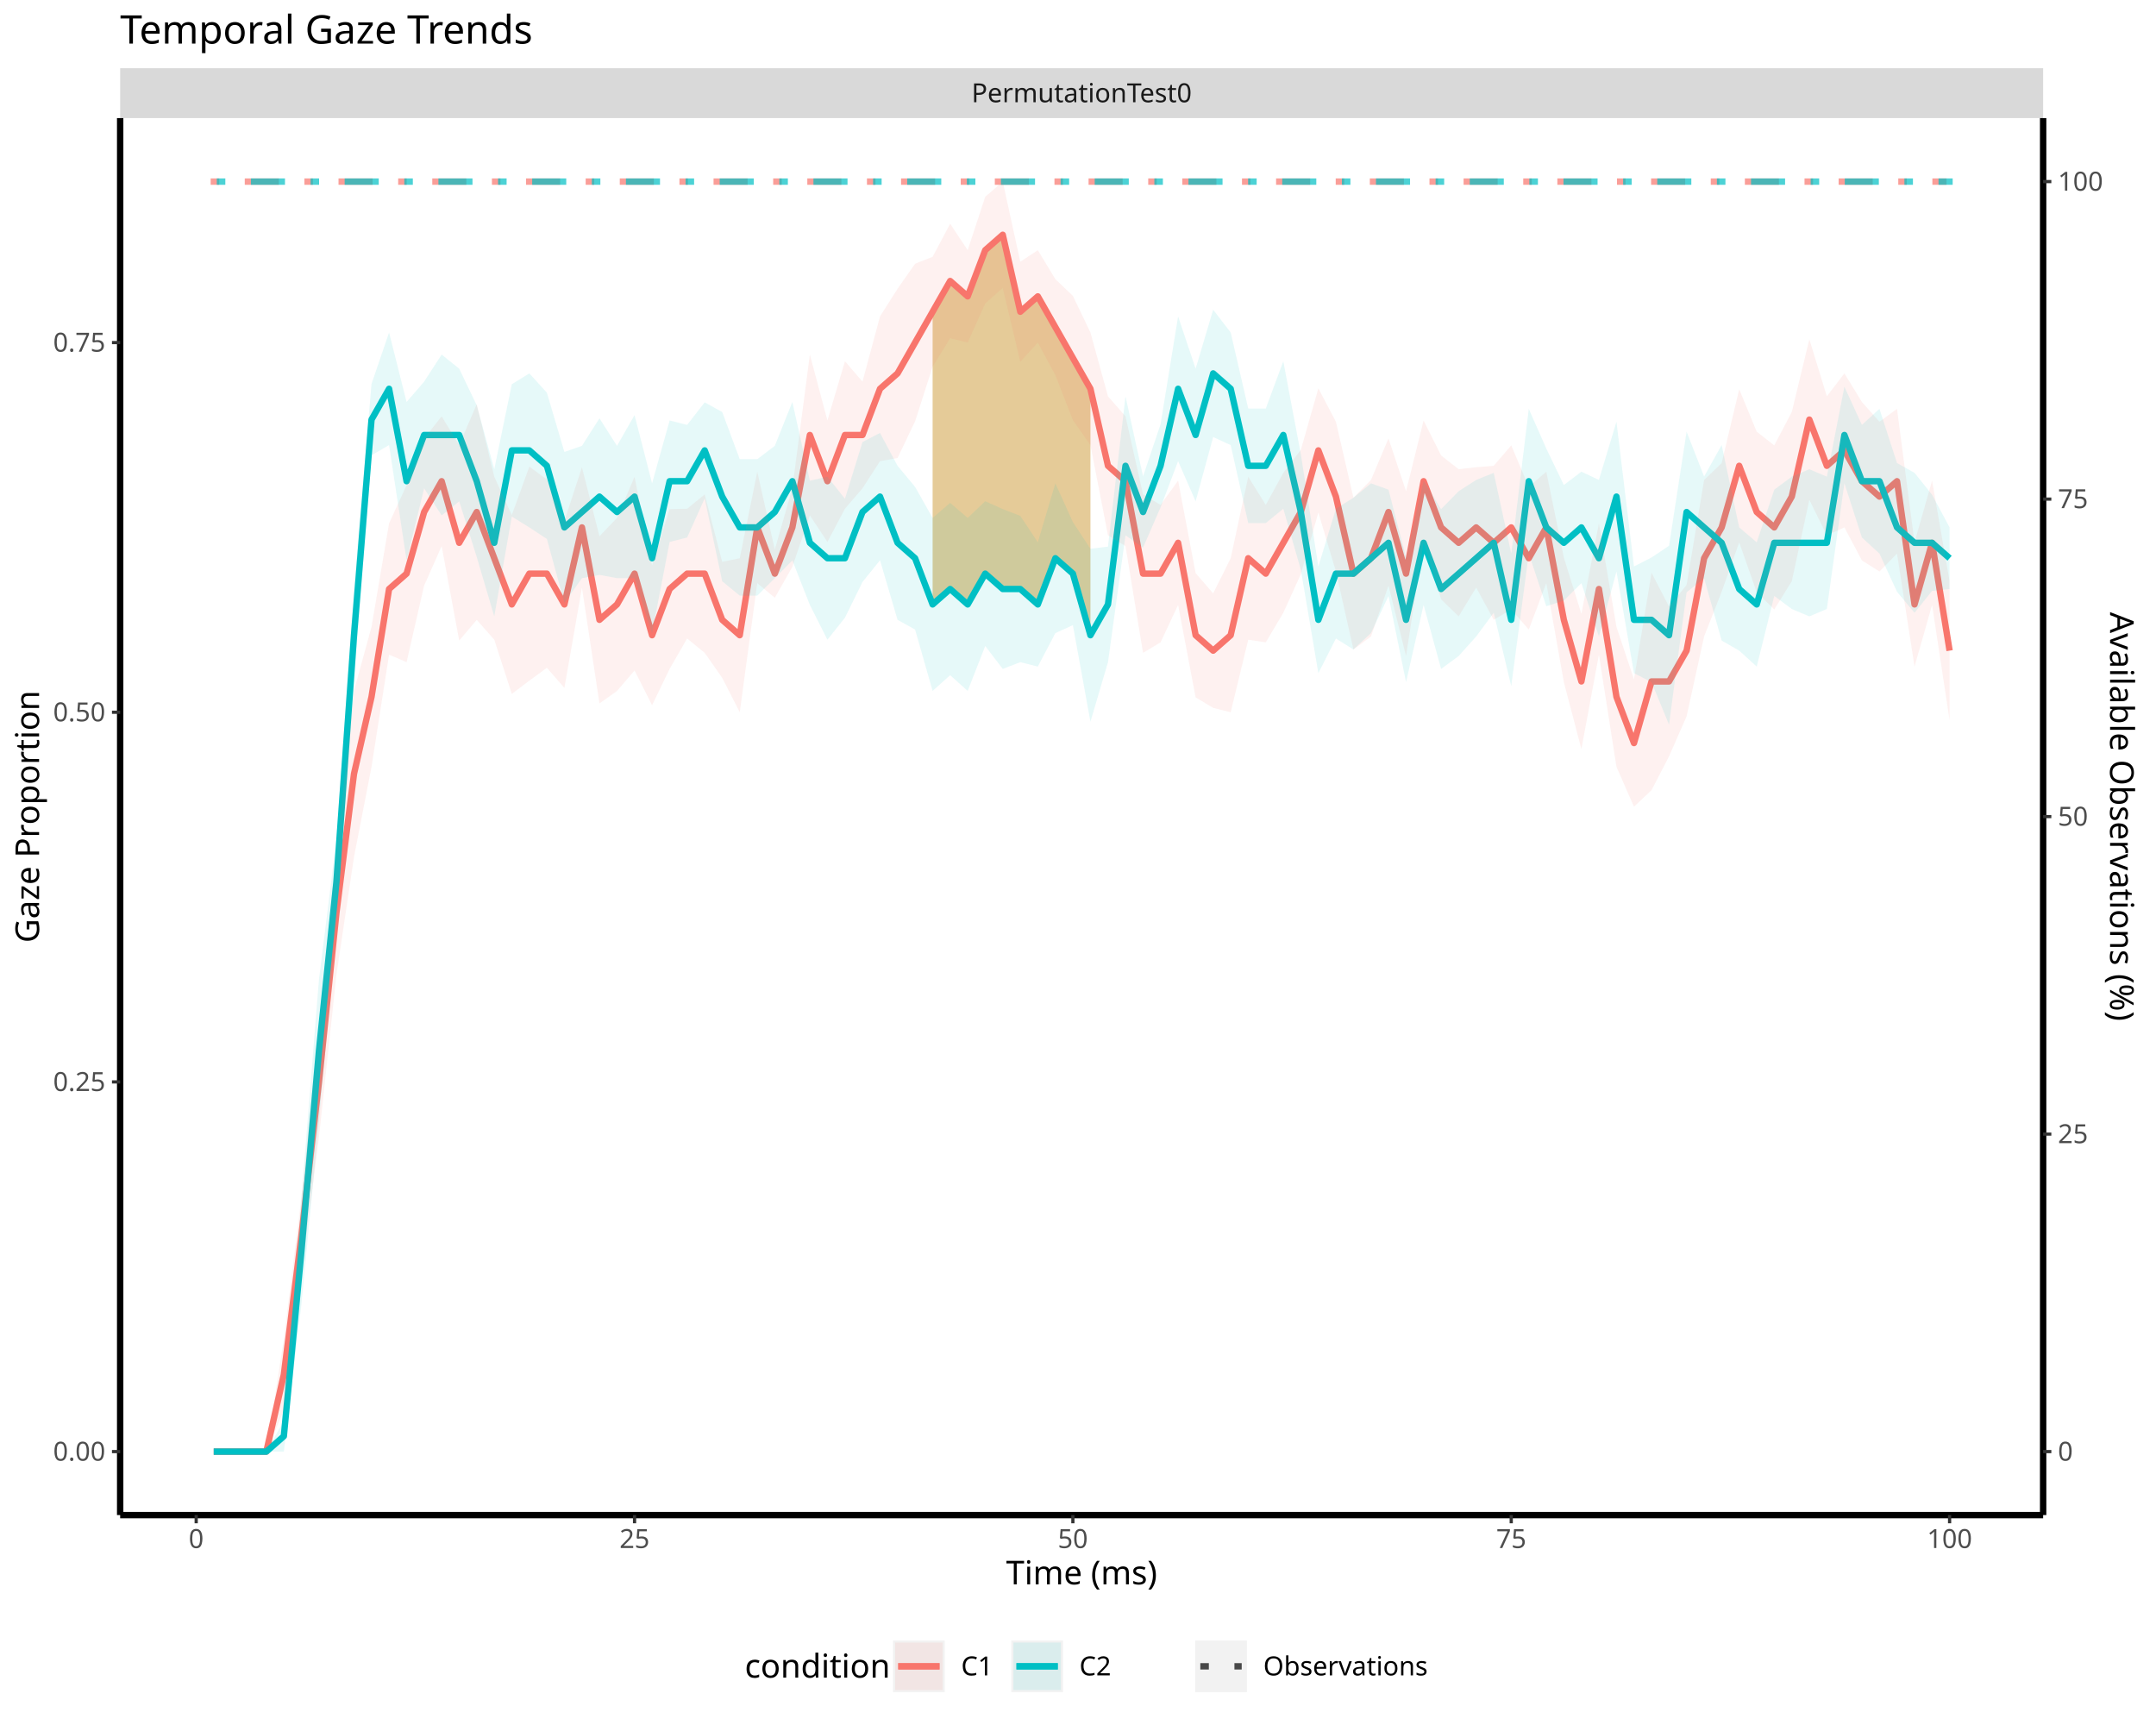
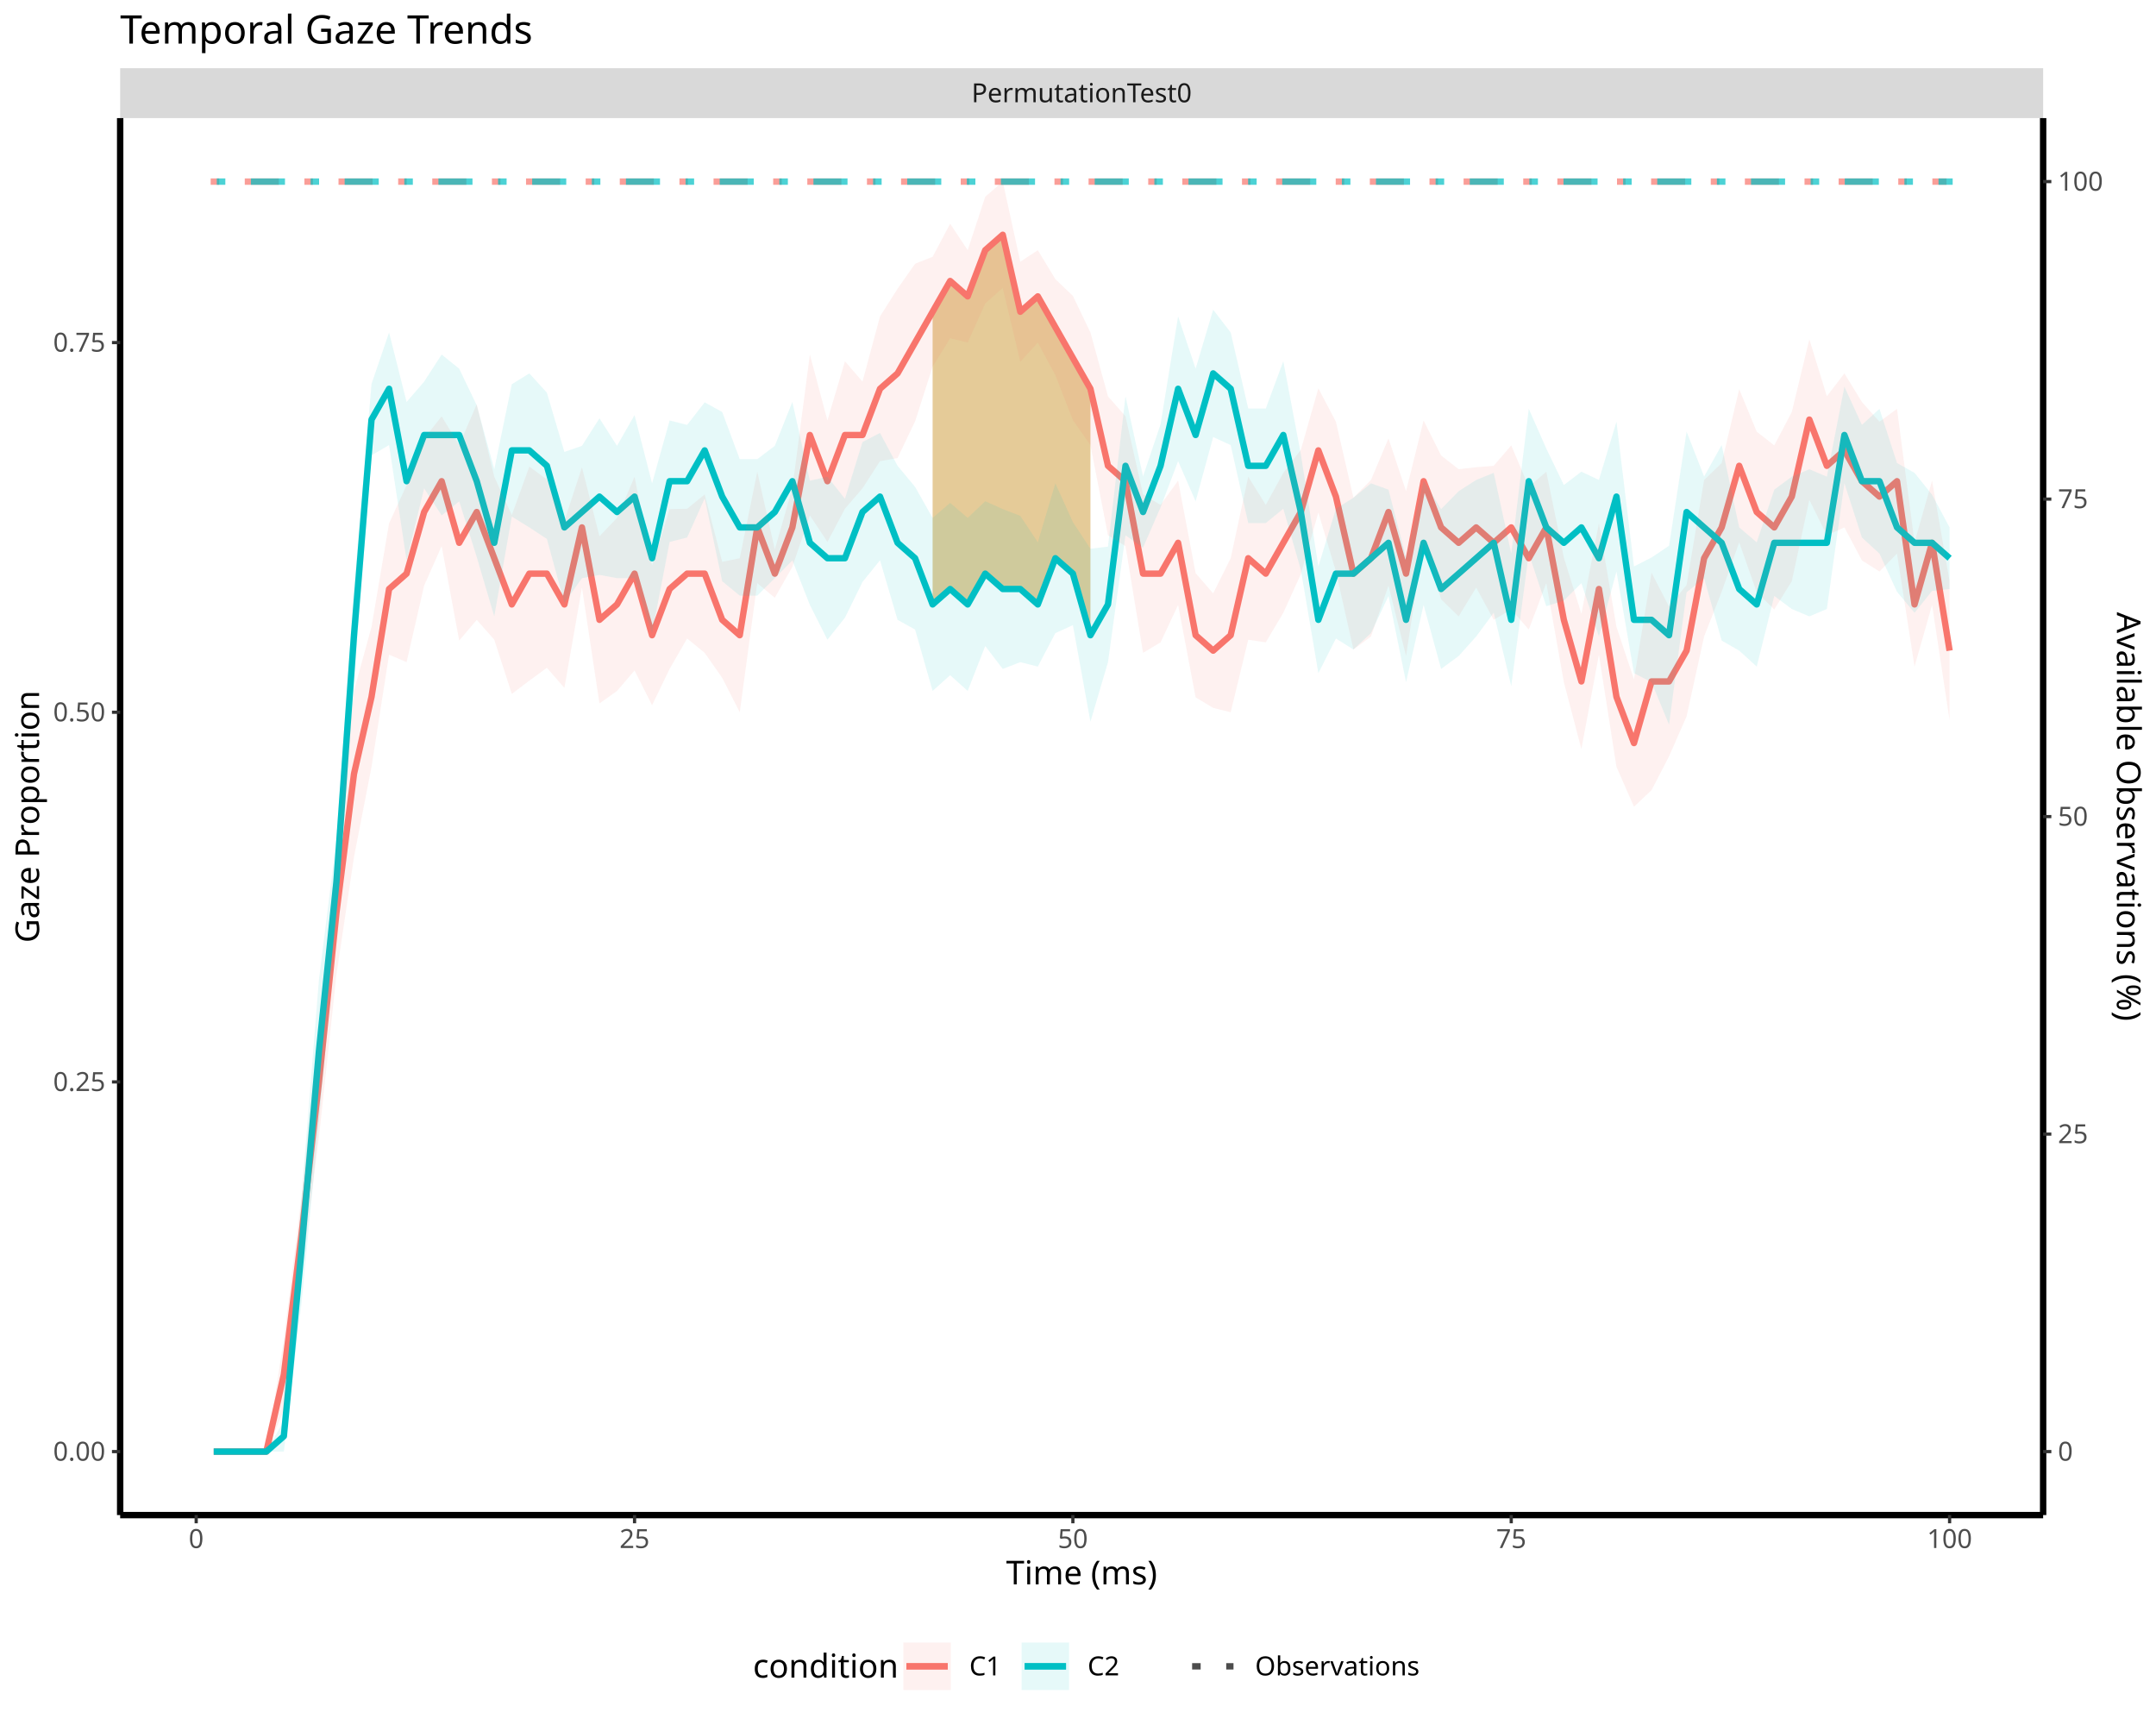
<svg xmlns="http://www.w3.org/2000/svg" class="svglite" data-engine-version="2.0" width="720.00pt" height="576.00pt" viewBox="0 0 720.00 576.00">
  <defs>
    <style type="text/css">
    .svglite line, .svglite polyline, .svglite polygon, .svglite path, .svglite rect, .svglite circle {
      fill: none;
      stroke: #000000;
      stroke-linecap: round;
      stroke-linejoin: round;
      stroke-miterlimit: 10.00;
    }
  </style>
  </defs>
  <rect width="100%" height="100%" style="stroke: none; fill: #FFFFFF;" />
  <defs>
    <clipPath id="cpMC4wMHw3MjAuMDB8MC4wMHw1NzYuMDA=">
      <rect x="0.00" y="0.00" width="720.00" height="576.00" />
    </clipPath>
  </defs>
  <g clip-path="url(#cpMC4wMHw3MjAuMDB8MC4wMHw1NzYuMDA=)">
    <rect x="0.00" y="0.00" width="720.00" height="576.00" style="stroke-width: 1.07; stroke: none;" />
  </g>
  <defs>
    <clipPath id="cpNDAuMTN8NjgyLjMxfDM5LjQzfDUwNS45MQ==">
      <rect x="40.13" y="39.43" width="642.18" height="466.48" />
    </clipPath>
  </defs>
  <g clip-path="url(#cpNDAuMTN8NjgyLjMxfDM5LjQzfDUwNS45MQ==)">
    <rect x="40.13" y="39.43" width="642.18" height="466.48" style="stroke-width: 1.07; stroke: none;" />
    <polyline points="40.13,422.99 682.31,422.99 " style="stroke-width: 0.53; stroke: #FFFFFF; stroke-linecap: butt;" />
    <polyline points="40.13,299.55 682.31,299.55 " style="stroke-width: 0.53; stroke: #FFFFFF; stroke-linecap: butt;" />
    <polyline points="40.13,176.11 682.31,176.11 " style="stroke-width: 0.53; stroke: #FFFFFF; stroke-linecap: butt;" />
    <polyline points="40.13,52.67 682.31,52.67 " style="stroke-width: 0.53; stroke: #FFFFFF; stroke-linecap: butt;" />
    <polyline points="138.71,505.91 138.71,39.43 " style="stroke-width: 0.53; stroke: #FFFFFF; stroke-linecap: butt;" />
    <polyline points="285.10,505.91 285.10,39.43 " style="stroke-width: 0.53; stroke: #FFFFFF; stroke-linecap: butt;" />
    <polyline points="431.49,505.91 431.49,39.43 " style="stroke-width: 0.53; stroke: #FFFFFF; stroke-linecap: butt;" />
    <polyline points="577.88,505.91 577.88,39.43 " style="stroke-width: 0.53; stroke: #FFFFFF; stroke-linecap: butt;" />
    <polyline points="40.13,484.71 682.31,484.71 " style="stroke-width: 1.07; stroke: #FFFFFF; stroke-linecap: butt;" />
    <polyline points="40.13,361.27 682.31,361.27 " style="stroke-width: 1.07; stroke: #FFFFFF; stroke-linecap: butt;" />
    <polyline points="40.13,237.83 682.31,237.83 " style="stroke-width: 1.07; stroke: #FFFFFF; stroke-linecap: butt;" />
    <polyline points="40.13,114.39 682.31,114.39 " style="stroke-width: 1.07; stroke: #FFFFFF; stroke-linecap: butt;" />
    <polyline points="65.52,505.91 65.52,39.43 " style="stroke-width: 1.07; stroke: #FFFFFF; stroke-linecap: butt;" />
    <polyline points="211.91,505.91 211.91,39.43 " style="stroke-width: 1.07; stroke: #FFFFFF; stroke-linecap: butt;" />
    <polyline points="358.29,505.91 358.29,39.43 " style="stroke-width: 1.07; stroke: #FFFFFF; stroke-linecap: butt;" />
    <polyline points="504.68,505.91 504.68,39.43 " style="stroke-width: 1.07; stroke: #FFFFFF; stroke-linecap: butt;" />
    <polyline points="651.07,505.91 651.07,39.43 " style="stroke-width: 1.07; stroke: #FFFFFF; stroke-linecap: butt;" />
    <polygon points="311.45,104.10 317.31,93.82 323.16,98.96 329.02,83.53 334.87,78.39 340.73,104.10 346.58,98.96 352.44,109.25 358.29,119.53 364.15,129.82 364.15,212.11 358.29,191.54 352.44,186.40 346.58,201.83 340.73,196.68 334.87,196.68 329.02,191.54 323.16,201.83 317.31,196.68 311.45,201.83 " style="stroke-width: 0.00; stroke: none; stroke-linecap: butt; fill: #CC9933; fill-opacity: 0.50;" />
    <polyline points="311.45,104.10 317.31,93.82 323.16,98.96 329.02,83.53 334.87,78.39 340.73,104.10 346.58,98.96 352.44,109.25 358.29,119.53 364.15,129.82 " style="stroke-width: 1.07; stroke: none; stroke-linecap: butt;" />
    <polyline points="364.15,212.11 358.29,191.54 352.44,186.40 346.58,201.83 340.73,196.68 334.87,196.68 329.02,191.54 323.16,201.83 317.31,196.68 311.45,201.83 " style="stroke-width: 1.07; stroke: none; stroke-linecap: butt;" />
    <polyline points="70.35,60.64 76.20,60.64 82.06,60.64 87.91,60.64 93.77,60.64 99.63,60.64 105.48,60.64 111.34,60.64 117.19,60.64 123.05,60.64 128.90,60.64 134.76,60.64 140.61,60.64 146.47,60.64 152.33,60.64 158.18,60.64 164.04,60.64 169.89,60.64 175.75,60.64 181.60,60.64 187.46,60.64 193.31,60.64 199.17,60.64 205.03,60.64 210.88,60.64 216.74,60.64 222.59,60.64 228.45,60.64 234.30,60.64 240.16,60.64 246.01,60.64 251.87,60.64 257.73,60.64 263.58,60.64 269.44,60.64 275.29,60.64 281.15,60.64 287.00,60.64 292.86,60.64 298.71,60.64 304.57,60.64 310.43,60.64 316.28,60.64 322.14,60.64 327.99,60.64 333.85,60.64 339.70,60.64 345.56,60.64 351.41,60.64 357.27,60.64 363.13,60.64 368.98,60.64 374.84,60.64 380.69,60.64 386.55,60.64 392.40,60.64 398.26,60.64 404.11,60.64 409.97,60.64 415.83,60.64 421.68,60.64 427.54,60.64 433.39,60.64 439.25,60.64 445.10,60.64 450.96,60.64 456.81,60.64 462.67,60.64 468.53,60.64 474.38,60.64 480.24,60.64 486.09,60.64 491.95,60.64 497.80,60.64 503.66,60.64 509.51,60.64 515.37,60.64 521.23,60.64 527.08,60.64 532.94,60.64 538.79,60.64 544.65,60.64 550.50,60.64 556.36,60.64 562.21,60.64 568.07,60.64 573.93,60.64 579.78,60.64 585.64,60.64 591.49,60.64 597.35,60.64 603.20,60.64 609.06,60.64 614.91,60.64 620.77,60.64 626.63,60.64 632.48,60.64 638.34,60.64 644.19,60.64 650.05,60.64 " style="stroke-width: 2.13; stroke: #F8766D; stroke-opacity: 0.70; stroke-dasharray: 2.85,8.54,11.38,8.54; stroke-linecap: butt;" />
    <polyline points="72.40,60.64 78.25,60.64 84.11,60.64 89.96,60.64 95.82,60.64 101.67,60.64 107.53,60.64 113.39,60.64 119.24,60.64 125.10,60.64 130.95,60.64 136.81,60.64 142.66,60.64 148.52,60.64 154.37,60.64 160.23,60.64 166.09,60.64 171.94,60.64 177.80,60.64 183.65,60.64 189.51,60.64 195.36,60.64 201.22,60.64 207.07,60.64 212.93,60.64 218.79,60.64 224.64,60.64 230.50,60.64 236.35,60.64 242.21,60.64 248.06,60.64 253.92,60.64 259.77,60.64 265.63,60.64 271.49,60.64 277.34,60.64 283.20,60.64 289.05,60.64 294.91,60.64 300.76,60.64 306.62,60.64 312.47,60.64 318.33,60.64 324.19,60.64 330.04,60.64 335.90,60.64 341.75,60.64 347.61,60.64 353.46,60.64 359.32,60.64 365.17,60.64 371.03,60.64 376.89,60.64 382.74,60.64 388.60,60.64 394.45,60.64 400.31,60.64 406.16,60.64 412.02,60.64 417.87,60.64 423.73,60.64 429.59,60.64 435.44,60.64 441.30,60.64 447.15,60.64 453.01,60.64 458.86,60.64 464.72,60.64 470.57,60.64 476.43,60.64 482.29,60.64 488.14,60.64 494.00,60.64 499.85,60.64 505.71,60.64 511.56,60.64 517.42,60.64 523.27,60.64 529.13,60.64 534.99,60.64 540.84,60.64 546.70,60.64 552.55,60.64 558.41,60.64 564.26,60.64 570.12,60.64 575.97,60.64 581.83,60.64 587.69,60.64 593.54,60.64 599.40,60.64 605.25,60.64 611.11,60.64 616.96,60.64 622.82,60.64 628.67,60.64 634.53,60.64 640.39,60.64 646.24,60.64 652.10,60.64 " style="stroke-width: 2.13; stroke: #00BFC4; stroke-opacity: 0.70; stroke-dasharray: 2.85,8.54,11.38,8.54; stroke-linecap: butt;" />
    <polyline points="71.37,484.71 77.23,484.71 83.08,484.71 88.94,484.71 94.79,458.99 100.65,412.70 106.51,361.27 112.36,304.69 118.22,258.40 124.07,232.69 129.93,196.68 135.78,191.54 141.64,170.97 147.49,160.68 153.35,181.25 159.21,170.97 165.06,186.40 170.92,201.83 176.77,191.54 182.63,191.54 188.48,201.83 194.34,176.11 200.19,206.97 206.05,201.83 211.91,191.54 217.76,212.11 223.62,196.68 229.47,191.54 235.33,191.54 241.18,206.97 247.04,212.11 252.89,176.11 258.75,191.54 264.61,176.11 270.46,145.25 276.32,160.68 282.17,145.25 288.03,145.25 293.88,129.82 299.74,124.68 305.59,114.39 311.45,104.10 317.31,93.82 323.16,98.96 329.02,83.53 334.87,78.39 340.73,104.10 346.58,98.96 352.44,109.25 358.29,119.53 364.15,129.82 370.01,155.54 375.86,160.68 381.72,191.54 387.57,191.54 393.43,181.25 399.28,212.11 405.14,217.26 410.99,212.11 416.85,186.40 422.71,191.54 428.56,181.25 434.42,170.97 440.27,150.39 446.13,165.82 451.98,191.54 457.84,186.40 463.69,170.97 469.55,191.54 475.41,160.68 481.26,176.11 487.12,181.25 492.97,176.11 498.83,181.25 504.68,176.11 510.54,186.40 516.39,176.11 522.25,206.97 528.11,227.54 533.96,196.68 539.82,232.69 545.67,248.12 551.53,227.54 557.38,227.54 563.24,217.26 569.09,186.40 574.95,176.11 580.81,155.54 586.66,170.97 592.52,176.11 598.37,165.82 604.23,140.11 610.08,155.54 615.94,150.39 621.79,160.68 627.65,165.82 633.51,160.68 639.36,201.83 645.22,181.25 651.07,217.26 " style="stroke-width: 2.13; stroke: #F8766D; stroke-linecap: butt;" />
    <polyline points="71.37,484.71 77.23,484.71 83.08,484.71 88.94,484.71 94.79,479.57 100.65,417.85 106.51,350.98 112.36,294.41 118.22,212.11 124.07,140.11 129.93,129.82 135.78,160.68 141.64,145.25 147.49,145.25 153.35,145.25 159.21,160.68 165.06,181.25 170.92,150.39 176.77,150.39 182.63,155.54 188.48,176.11 194.34,170.97 200.19,165.82 206.05,170.97 211.91,165.82 217.76,186.40 223.62,160.68 229.47,160.68 235.33,150.39 241.18,165.82 247.04,176.11 252.89,176.11 258.75,170.97 264.61,160.68 270.46,181.25 276.32,186.40 282.17,186.40 288.03,170.97 293.88,165.82 299.74,181.25 305.59,186.40 311.45,201.83 317.31,196.68 323.16,201.83 329.02,191.54 334.87,196.68 340.73,196.68 346.58,201.83 352.44,186.40 358.29,191.54 364.15,212.11 370.01,201.83 375.86,155.54 381.72,170.97 387.57,155.54 393.43,129.82 399.28,145.25 405.14,124.68 410.99,129.82 416.85,155.54 422.71,155.54 428.56,145.25 434.42,170.97 440.27,206.97 446.13,191.54 451.98,191.54 457.84,186.40 463.69,181.25 469.55,206.97 475.41,181.25 481.26,196.68 487.12,191.54 492.97,186.40 498.83,181.25 504.68,206.97 510.54,160.68 516.39,176.11 522.25,181.25 528.11,176.11 533.96,186.40 539.82,165.82 545.67,206.97 551.53,206.97 557.38,212.11 563.24,170.97 569.09,176.11 574.95,181.25 580.81,196.68 586.66,201.83 592.52,181.25 598.37,181.25 604.23,181.25 610.08,181.25 615.94,145.25 621.79,160.68 627.65,160.68 633.51,176.11 639.36,181.25 645.22,181.25 651.07,186.40 " style="stroke-width: 2.13; stroke: #00BFC4; stroke-linecap: butt;" />
    <polygon points="71.37,484.71 77.23,484.71 83.08,484.71 88.94,484.71 94.79,447.08 100.65,399.92 106.51,342.66 112.36,283.95 118.22,230.66 124.07,209.32 129.93,174.75 135.78,161.99 141.64,146.40 147.49,139.02 153.35,148.61 159.21,134.96 165.06,159.18 170.92,171.96 176.77,155.81 182.63,160.10 188.48,173.96 194.34,156.01 200.19,179.06 206.05,172.94 211.91,159.20 217.76,188.75 223.62,170.00 229.47,169.88 235.33,165.09 241.18,187.60 247.04,186.40 252.89,157.50 258.75,183.48 264.61,162.95 270.46,118.39 276.32,140.40 282.17,120.63 288.03,127.43 293.88,105.65 299.74,96.42 305.59,88.07 311.45,85.75 317.31,74.70 323.16,83.53 329.02,65.71 334.87,60.64 340.73,87.40 346.58,83.53 352.44,93.21 358.29,98.79 364.15,111.02 370.01,132.33 375.86,139.02 381.72,165.09 387.57,168.59 393.43,160.51 399.28,191.37 405.14,198.14 410.99,186.40 416.85,159.18 422.71,168.59 428.56,157.89 434.42,150.22 440.27,129.65 446.13,140.82 451.98,166.20 457.84,160.26 463.69,146.40 469.55,164.02 475.41,140.40 481.26,152.09 487.12,156.68 492.97,156.01 498.83,155.54 504.68,148.72 510.54,162.57 516.39,157.50 522.25,186.16 528.11,204.96 533.96,174.75 539.82,209.32 545.67,226.85 551.53,191.24 557.38,202.54 563.24,195.33 569.09,160.26 574.95,154.62 580.81,129.96 586.66,144.15 592.52,148.72 598.37,137.57 604.23,113.29 610.08,132.33 615.94,124.68 621.79,134.23 627.65,140.82 633.51,136.51 639.36,181.08 645.22,160.51 651.07,194.05 651.07,240.47 645.22,202.00 639.36,222.58 633.51,184.85 627.65,190.83 621.79,187.13 615.94,176.11 610.08,178.75 604.23,166.92 598.37,194.08 592.52,203.50 586.66,197.78 580.81,181.11 574.95,197.60 569.09,212.53 563.24,239.19 557.38,252.55 551.53,263.85 545.67,269.38 539.82,256.05 533.96,218.61 528.11,250.12 522.25,227.78 516.39,194.72 510.54,210.22 504.68,203.50 498.83,206.97 492.97,196.21 487.12,205.82 481.26,200.13 475.41,180.96 469.55,219.06 463.69,195.54 457.84,212.53 451.98,216.88 446.13,190.83 440.27,171.14 434.42,191.71 428.56,204.62 422.71,214.49 416.85,213.61 410.99,237.83 405.14,236.38 399.28,232.86 393.43,202.00 387.57,214.49 381.72,217.99 375.86,182.34 370.01,178.75 364.15,148.62 358.29,140.28 352.44,125.29 346.58,114.39 340.73,120.81 334.87,96.14 329.02,101.35 323.16,114.39 317.31,112.94 311.45,122.45 305.59,140.71 299.74,152.93 293.88,153.99 288.03,163.07 282.17,169.87 276.32,180.96 270.46,172.11 264.61,189.27 258.75,199.60 252.89,194.72 247.04,237.83 241.18,226.34 235.33,217.99 229.47,213.20 223.62,223.36 217.76,235.48 211.91,223.88 206.05,230.71 200.19,234.88 194.34,196.21 188.48,229.70 182.63,222.98 176.77,227.28 170.92,231.70 165.06,213.61 159.21,206.97 153.35,213.89 147.49,182.34 141.64,195.54 135.78,221.09 129.93,218.61 124.07,256.05 118.22,286.14 112.36,325.44 106.51,379.88 100.65,425.49 94.79,470.91 88.94,484.71 83.08,484.71 77.23,484.71 71.37,484.71 " style="stroke-width: 0.00; stroke: none; stroke-linecap: butt; fill: #F8766D; fill-opacity: 0.10;" />
    <polyline points="71.37,484.71 77.23,484.71 83.08,484.71 88.94,484.71 94.79,447.08 100.65,399.92 106.51,342.66 112.36,283.95 118.22,230.66 124.07,209.32 129.93,174.75 135.78,161.99 141.64,146.40 147.49,139.02 153.35,148.61 159.21,134.96 165.06,159.18 170.92,171.96 176.77,155.81 182.63,160.10 188.48,173.96 194.34,156.01 200.19,179.06 206.05,172.94 211.91,159.20 217.76,188.75 223.62,170.00 229.47,169.88 235.33,165.09 241.18,187.60 247.04,186.40 252.89,157.50 258.75,183.48 264.61,162.95 270.46,118.39 276.32,140.40 282.17,120.63 288.03,127.43 293.88,105.65 299.74,96.42 305.59,88.07 311.45,85.75 317.31,74.70 323.16,83.53 329.02,65.71 334.87,60.64 340.73,87.40 346.58,83.53 352.44,93.21 358.29,98.79 364.15,111.02 370.01,132.33 375.86,139.02 381.72,165.09 387.57,168.59 393.43,160.51 399.28,191.37 405.14,198.14 410.99,186.40 416.85,159.18 422.71,168.59 428.56,157.89 434.42,150.22 440.27,129.65 446.13,140.82 451.98,166.20 457.84,160.26 463.69,146.40 469.55,164.02 475.41,140.40 481.26,152.09 487.12,156.68 492.97,156.01 498.83,155.54 504.68,148.72 510.54,162.57 516.39,157.50 522.25,186.16 528.11,204.96 533.96,174.75 539.82,209.32 545.67,226.85 551.53,191.24 557.38,202.54 563.24,195.33 569.09,160.26 574.95,154.62 580.81,129.96 586.66,144.15 592.52,148.72 598.37,137.57 604.23,113.29 610.08,132.33 615.94,124.68 621.79,134.23 627.65,140.82 633.51,136.51 639.36,181.08 645.22,160.51 651.07,194.05 " style="stroke-width: 1.07; stroke: none; stroke-linecap: butt;" />
    <polyline points="651.07,240.47 645.22,202.00 639.36,222.58 633.51,184.85 627.65,190.83 621.79,187.13 615.94,176.11 610.08,178.75 604.23,166.92 598.37,194.08 592.52,203.50 586.66,197.78 580.81,181.11 574.95,197.60 569.09,212.53 563.24,239.19 557.38,252.55 551.53,263.85 545.67,269.38 539.82,256.05 533.96,218.61 528.11,250.12 522.25,227.78 516.39,194.72 510.54,210.22 504.68,203.50 498.83,206.97 492.97,196.21 487.12,205.82 481.26,200.13 475.41,180.96 469.55,219.06 463.69,195.54 457.84,212.53 451.98,216.88 446.13,190.83 440.27,171.14 434.42,191.71 428.56,204.62 422.71,214.49 416.85,213.61 410.99,237.83 405.14,236.38 399.28,232.86 393.43,202.00 387.57,214.49 381.72,217.99 375.86,182.34 370.01,178.75 364.15,148.62 358.29,140.28 352.44,125.29 346.58,114.39 340.73,120.81 334.87,96.14 329.02,101.35 323.16,114.39 317.31,112.94 311.45,122.45 305.59,140.71 299.74,152.93 293.88,153.99 288.03,163.07 282.17,169.87 276.32,180.96 270.46,172.11 264.61,189.27 258.75,199.60 252.89,194.72 247.04,237.83 241.18,226.34 235.33,217.99 229.47,213.20 223.62,223.36 217.76,235.48 211.91,223.88 206.05,230.71 200.19,234.88 194.34,196.21 188.48,229.70 182.63,222.98 176.77,227.28 170.92,231.70 165.06,213.61 159.21,206.97 153.35,213.89 147.49,182.34 141.64,195.54 135.78,221.09 129.93,218.61 124.07,256.05 118.22,286.14 112.36,325.44 106.51,379.88 100.65,425.49 94.79,470.91 88.94,484.71 83.08,484.71 77.23,484.71 71.37,484.71 " style="stroke-width: 1.07; stroke: none; stroke-linecap: butt;" />
    <polygon points="71.37,484.71 77.23,484.71 83.08,484.71 88.94,484.71 94.79,474.42 100.65,400.10 106.51,327.16 112.36,280.28 118.22,196.07 124.07,128.20 129.93,111.02 135.78,134.23 141.64,127.43 147.49,118.39 153.35,123.10 159.21,135.34 165.06,156.68 170.92,128.30 176.77,124.68 182.63,131.12 188.48,150.91 194.34,148.87 200.19,139.69 206.05,148.87 211.91,138.61 217.76,161.39 223.62,140.40 229.47,141.88 235.33,134.35 241.18,137.57 247.04,153.32 252.89,153.32 258.75,148.87 264.61,134.23 270.46,160.51 276.32,159.18 282.17,166.54 288.03,147.60 293.88,144.56 299.74,155.54 305.59,162.57 311.45,172.94 317.31,167.92 323.16,172.94 329.02,167.37 334.87,170.00 340.73,172.26 346.58,181.08 352.44,161.39 358.29,174.34 364.15,183.23 370.01,182.52 375.86,132.33 381.72,159.06 387.57,141.67 393.43,105.65 399.28,123.10 405.14,103.41 410.99,111.02 416.85,136.42 422.71,136.42 428.56,120.63 434.42,151.66 440.27,189.15 446.13,169.88 451.98,166.20 457.84,161.39 463.69,163.50 469.55,186.16 475.41,160.51 481.26,170.00 487.12,164.02 492.97,160.26 498.83,157.89 504.68,184.82 510.54,136.51 516.39,149.79 522.25,161.95 528.11,157.50 533.96,160.26 539.82,140.82 545.67,189.15 551.53,186.16 557.38,182.24 563.24,144.15 569.09,159.12 574.95,148.61 580.81,176.11 586.66,181.08 592.52,163.50 598.37,159.16 604.23,156.68 610.08,159.16 615.94,129.13 621.79,141.88 627.65,136.51 633.51,154.62 639.36,157.89 645.22,165.21 651.07,176.11 651.07,196.68 645.22,197.30 639.36,204.62 633.51,197.60 627.65,184.85 621.79,179.48 615.94,161.37 610.08,203.35 604.23,205.82 598.37,203.35 592.52,199.00 586.66,222.58 580.81,217.26 574.95,213.89 569.09,193.10 563.24,197.78 557.38,241.98 551.53,227.78 545.67,224.79 539.82,190.83 533.96,212.53 528.11,194.72 522.25,200.56 516.39,202.43 510.54,184.85 504.68,229.12 498.83,204.62 492.97,212.53 487.12,219.06 481.26,223.36 475.41,202.00 469.55,227.78 463.69,199.00 457.84,211.40 451.98,216.88 446.13,213.20 440.27,224.79 434.42,190.27 428.56,169.87 422.71,174.66 416.85,174.66 410.99,148.62 405.14,145.94 399.28,167.40 393.43,153.99 387.57,169.41 381.72,182.88 375.86,178.75 370.01,221.13 364.15,241.00 358.29,208.74 352.44,211.40 346.58,222.58 340.73,221.11 334.87,223.36 329.02,215.71 323.16,230.71 317.31,225.45 311.45,230.71 305.59,210.22 299.74,206.97 293.88,187.09 288.03,194.33 282.17,206.26 276.32,213.61 270.46,202.00 264.61,187.13 258.75,193.06 252.89,198.90 247.04,198.90 241.18,194.08 235.33,166.43 229.47,179.48 223.62,180.96 217.76,211.40 211.91,193.04 206.05,193.06 200.19,191.96 194.34,193.06 188.48,201.31 182.63,179.96 176.77,176.11 170.92,172.49 165.06,205.82 159.21,186.02 153.35,167.40 147.49,172.11 141.64,163.07 135.78,187.13 129.93,148.62 124.07,152.02 118.22,228.16 112.36,308.54 106.51,374.81 100.65,435.60 94.79,484.71 88.94,484.71 83.08,484.71 77.23,484.71 71.37,484.71 " style="stroke-width: 0.00; stroke: none; stroke-linecap: butt; fill: #00BFC4; fill-opacity: 0.10;" />
    <polyline points="71.37,484.71 77.23,484.71 83.08,484.71 88.94,484.71 94.79,474.42 100.65,400.10 106.51,327.16 112.36,280.28 118.22,196.07 124.07,128.20 129.93,111.02 135.78,134.23 141.64,127.43 147.49,118.39 153.35,123.10 159.21,135.34 165.06,156.68 170.92,128.30 176.77,124.68 182.63,131.12 188.48,150.91 194.34,148.87 200.19,139.69 206.05,148.87 211.91,138.61 217.76,161.39 223.62,140.40 229.47,141.88 235.33,134.35 241.18,137.57 247.04,153.32 252.89,153.32 258.75,148.87 264.61,134.23 270.46,160.51 276.32,159.18 282.17,166.54 288.03,147.60 293.88,144.56 299.74,155.54 305.59,162.57 311.45,172.94 317.31,167.92 323.16,172.94 329.02,167.37 334.87,170.00 340.73,172.26 346.58,181.08 352.44,161.39 358.29,174.34 364.15,183.23 370.01,182.52 375.86,132.33 381.72,159.06 387.57,141.67 393.43,105.65 399.28,123.10 405.14,103.41 410.99,111.02 416.85,136.42 422.71,136.42 428.56,120.63 434.42,151.66 440.27,189.15 446.13,169.88 451.98,166.20 457.84,161.39 463.69,163.50 469.55,186.16 475.41,160.51 481.26,170.00 487.12,164.02 492.97,160.26 498.83,157.89 504.68,184.82 510.54,136.51 516.39,149.79 522.25,161.95 528.11,157.50 533.96,160.26 539.82,140.82 545.67,189.15 551.53,186.16 557.38,182.24 563.24,144.15 569.09,159.12 574.95,148.61 580.81,176.11 586.66,181.08 592.52,163.50 598.37,159.16 604.23,156.68 610.08,159.16 615.94,129.13 621.79,141.88 627.65,136.51 633.51,154.62 639.36,157.89 645.22,165.21 651.07,176.11 " style="stroke-width: 1.07; stroke: none; stroke-linecap: butt;" />
    <polyline points="651.07,196.68 645.22,197.30 639.36,204.62 633.51,197.60 627.65,184.85 621.79,179.48 615.94,161.37 610.08,203.35 604.23,205.82 598.37,203.35 592.52,199.00 586.66,222.58 580.81,217.26 574.95,213.89 569.09,193.10 563.24,197.78 557.38,241.98 551.53,227.78 545.67,224.79 539.82,190.83 533.96,212.53 528.11,194.72 522.25,200.56 516.39,202.43 510.54,184.85 504.68,229.12 498.83,204.62 492.97,212.53 487.12,219.06 481.26,223.36 475.41,202.00 469.55,227.78 463.69,199.00 457.84,211.40 451.98,216.88 446.13,213.20 440.27,224.79 434.42,190.27 428.56,169.87 422.71,174.66 416.85,174.66 410.99,148.62 405.14,145.94 399.28,167.40 393.43,153.99 387.57,169.41 381.72,182.88 375.86,178.75 370.01,221.13 364.15,241.00 358.29,208.74 352.44,211.40 346.58,222.58 340.73,221.11 334.87,223.36 329.02,215.71 323.16,230.71 317.31,225.45 311.45,230.71 305.59,210.22 299.74,206.97 293.88,187.09 288.03,194.33 282.17,206.26 276.32,213.61 270.46,202.00 264.61,187.13 258.75,193.06 252.89,198.90 247.04,198.90 241.18,194.08 235.33,166.43 229.47,179.48 223.62,180.96 217.76,211.40 211.91,193.04 206.05,193.06 200.19,191.96 194.34,193.06 188.48,201.31 182.63,179.96 176.77,176.11 170.92,172.49 165.06,205.82 159.21,186.02 153.35,167.40 147.49,172.11 141.64,163.07 135.78,187.13 129.93,148.62 124.07,152.02 118.22,228.16 112.36,308.54 106.51,374.81 100.65,435.60 94.79,484.71 88.94,484.71 83.08,484.71 77.23,484.71 71.37,484.71 " style="stroke-width: 1.07; stroke: none; stroke-linecap: butt;" />
  </g>
  <g clip-path="url(#cpMC4wMHw3MjAuMDB8MC4wMHw1NzYuMDA=)">
</g>
  <defs>
    <clipPath id="cpNDAuMTN8NjgyLjMxfDIyLjc4fDM5LjQz">
      <rect x="40.13" y="22.78" width="642.18" height="16.65" />
    </clipPath>
  </defs>
  <g clip-path="url(#cpNDAuMTN8NjgyLjMxfDIyLjc4fDM5LjQz)">
    <rect x="40.13" y="22.78" width="642.18" height="16.65" style="stroke-width: 1.07; stroke: none; fill: #D9D9D9;" />
    <text x="361.22" y="34.14" text-anchor="middle" style="font-size: 8.80px; fill: #1A1A1A; font-family: sans;" textLength="69.46px" lengthAdjust="spacingAndGlyphs">PermutationTest0</text>
  </g>
  <g clip-path="url(#cpMC4wMHw3MjAuMDB8MC4wMHw1NzYuMDA=)">
    <polyline points="40.13,505.91 682.31,505.91 " style="stroke-width: 2.13; stroke-linecap: butt;" />
    <polyline points="65.52,508.65 65.52,505.91 " style="stroke-width: 1.07; stroke: #333333; stroke-linecap: butt;" />
    <polyline points="211.91,508.65 211.91,505.91 " style="stroke-width: 1.07; stroke: #333333; stroke-linecap: butt;" />
    <polyline points="358.29,508.65 358.29,505.91 " style="stroke-width: 1.07; stroke: #333333; stroke-linecap: butt;" />
    <polyline points="504.68,508.65 504.68,505.91 " style="stroke-width: 1.07; stroke: #333333; stroke-linecap: butt;" />
    <polyline points="651.07,508.65 651.07,505.91 " style="stroke-width: 1.07; stroke: #333333; stroke-linecap: butt;" />
    <text x="65.52" y="516.90" text-anchor="middle" style="font-size: 8.80px; fill: #4D4D4D; font-family: sans;" textLength="4.89px" lengthAdjust="spacingAndGlyphs">0</text>
    <text x="211.91" y="516.90" text-anchor="middle" style="font-size: 8.80px; fill: #4D4D4D; font-family: sans;" textLength="9.79px" lengthAdjust="spacingAndGlyphs">25</text>
    <text x="358.29" y="516.90" text-anchor="middle" style="font-size: 8.80px; fill: #4D4D4D; font-family: sans;" textLength="9.79px" lengthAdjust="spacingAndGlyphs">50</text>
    <text x="504.68" y="516.90" text-anchor="middle" style="font-size: 8.80px; fill: #4D4D4D; font-family: sans;" textLength="9.79px" lengthAdjust="spacingAndGlyphs">75</text>
    <text x="651.07" y="516.90" text-anchor="middle" style="font-size: 8.80px; fill: #4D4D4D; font-family: sans;" textLength="14.68px" lengthAdjust="spacingAndGlyphs">100</text>
    <polyline points="40.13,505.91 40.13,39.43 " style="stroke-width: 2.13; stroke-linecap: butt;" />
    <text x="35.20" y="487.74" text-anchor="end" style="font-size: 8.80px; fill: #4D4D4D; font-family: sans;" textLength="17.13px" lengthAdjust="spacingAndGlyphs">0.00</text>
    <text x="35.20" y="364.30" text-anchor="end" style="font-size: 8.80px; fill: #4D4D4D; font-family: sans;" textLength="17.13px" lengthAdjust="spacingAndGlyphs">0.25</text>
    <text x="35.20" y="240.86" text-anchor="end" style="font-size: 8.80px; fill: #4D4D4D; font-family: sans;" textLength="17.13px" lengthAdjust="spacingAndGlyphs">0.50</text>
    <text x="35.20" y="117.42" text-anchor="end" style="font-size: 8.80px; fill: #4D4D4D; font-family: sans;" textLength="17.13px" lengthAdjust="spacingAndGlyphs">0.75</text>
    <polyline points="37.39,484.71 40.13,484.71 " style="stroke-width: 1.07; stroke: #333333; stroke-linecap: butt;" />
    <polyline points="37.39,361.27 40.13,361.27 " style="stroke-width: 1.07; stroke: #333333; stroke-linecap: butt;" />
    <polyline points="37.39,237.83 40.13,237.83 " style="stroke-width: 1.07; stroke: #333333; stroke-linecap: butt;" />
    <polyline points="37.39,114.39 40.13,114.39 " style="stroke-width: 1.07; stroke: #333333; stroke-linecap: butt;" />
    <polyline points="682.31,505.91 682.31,39.43 " style="stroke-width: 2.13; stroke-linecap: butt;" />
-     <polyline points="682.31,484.71 685.05,484.71 " style="stroke-width: 1.07; stroke: #333333; stroke-linecap: butt;" />
-     <polyline points="682.31,378.69 685.05,378.69 " style="stroke-width: 1.07; stroke: #333333; stroke-linecap: butt;" />
-     <polyline points="682.31,272.67 685.05,272.67 " style="stroke-width: 1.07; stroke: #333333; stroke-linecap: butt;" />
-     <polyline points="682.31,166.66 685.05,166.66 " style="stroke-width: 1.07; stroke: #333333; stroke-linecap: butt;" />
-     <polyline points="682.31,60.64 685.05,60.64 " style="stroke-width: 1.07; stroke: #333333; stroke-linecap: butt;" />
+     <polyline points="685.05,484.71 682.31,484.71 " style="stroke-width: 1.07; stroke: #333333; stroke-linecap: butt;" />
+     <polyline points="685.05,378.69 682.31,378.69 " style="stroke-width: 1.07; stroke: #333333; stroke-linecap: butt;" />
+     <polyline points="685.05,272.67 682.31,272.67 " style="stroke-width: 1.07; stroke: #333333; stroke-linecap: butt;" />
+     <polyline points="685.05,166.66 682.31,166.66 " style="stroke-width: 1.07; stroke: #333333; stroke-linecap: butt;" />
+     <polyline points="685.05,60.64 682.31,60.64 " style="stroke-width: 1.07; stroke: #333333; stroke-linecap: butt;" />
    <text x="687.24" y="487.74" style="font-size: 8.80px; fill: #4D4D4D; font-family: sans;" textLength="4.89px" lengthAdjust="spacingAndGlyphs">0</text>
    <text x="687.24" y="381.72" style="font-size: 8.80px; fill: #4D4D4D; font-family: sans;" textLength="9.79px" lengthAdjust="spacingAndGlyphs">25</text>
    <text x="687.24" y="275.70" style="font-size: 8.80px; fill: #4D4D4D; font-family: sans;" textLength="9.79px" lengthAdjust="spacingAndGlyphs">50</text>
    <text x="687.24" y="169.68" style="font-size: 8.80px; fill: #4D4D4D; font-family: sans;" textLength="9.79px" lengthAdjust="spacingAndGlyphs">75</text>
    <text x="687.24" y="63.67" style="font-size: 8.80px; fill: #4D4D4D; font-family: sans;" textLength="14.68px" lengthAdjust="spacingAndGlyphs">100</text>
    <text x="361.22" y="529.04" text-anchor="middle" style="font-size: 11.00px; font-family: sans;" textLength="49.50px" lengthAdjust="spacingAndGlyphs">Time (ms)</text>
    <text transform="translate(13.05,272.67) rotate(-90)" text-anchor="middle" style="font-size: 11.00px; font-family: sans;" textLength="80.11px" lengthAdjust="spacingAndGlyphs">Gaze Proportion</text>
-     <text transform="translate(704.67,272.67) rotate(90)" text-anchor="middle" style="font-size: 11.00px; font-family: sans;" textLength="132.69px" lengthAdjust="spacingAndGlyphs">Available Observations (%)</text>
-     <rect x="243.23" y="542.28" width="133.98" height="28.24" style="stroke-width: 1.07; stroke: none; fill: #FFFFFF;" />
-     <text x="248.71" y="560.19" style="font-size: 11.00px; font-family: sans;" textLength="44.04px" lengthAdjust="spacingAndGlyphs">condition</text>
-     <rect x="298.22" y="547.76" width="17.28" height="17.28" style="stroke-width: 1.07; stroke: none; fill: #F2F2F2;" />
-     <line x1="299.95" y1="556.40" x2="313.77" y2="556.40" style="stroke-width: 2.13; stroke: #F8766D; stroke-opacity: 0.70; stroke-linecap: butt;" />
-     <line x1="299.95" y1="556.40" x2="313.77" y2="556.40" style="stroke-width: 2.13; stroke: #F8766D; stroke-linecap: butt;" />
-     <rect x="298.93" y="548.47" width="15.86" height="15.86" style="stroke-width: 1.07; stroke: none; stroke-linecap: butt; stroke-linejoin: miter; fill: #F8766D; fill-opacity: 0.10;" />
-     <rect x="337.71" y="547.76" width="17.28" height="17.28" style="stroke-width: 1.07; stroke: none; fill: #F2F2F2;" />
-     <line x1="339.44" y1="556.40" x2="353.26" y2="556.40" style="stroke-width: 2.13; stroke: #00BFC4; stroke-opacity: 0.70; stroke-linecap: butt;" />
-     <line x1="339.44" y1="556.40" x2="353.26" y2="556.40" style="stroke-width: 2.13; stroke: #00BFC4; stroke-linecap: butt;" />
-     <rect x="338.42" y="548.47" width="15.86" height="15.86" style="stroke-width: 1.07; stroke: none; stroke-linecap: butt; stroke-linejoin: miter; fill: #00BFC4; fill-opacity: 0.10;" />
-     <text x="320.98" y="559.43" style="font-size: 8.80px; font-family: sans;" textLength="11.25px" lengthAdjust="spacingAndGlyphs">C1</text>
-     <text x="360.47" y="559.43" style="font-size: 8.80px; font-family: sans;" textLength="11.25px" lengthAdjust="spacingAndGlyphs">C2</text>
-     <rect x="388.16" y="542.28" width="91.06" height="28.24" style="stroke-width: 1.07; stroke: none; fill: #FFFFFF;" />
-     <rect x="399.12" y="547.76" width="17.28" height="17.28" style="stroke-width: 1.07; stroke: none; fill: #F2F2F2;" />
-     <line x1="400.85" y1="556.40" x2="414.67" y2="556.40" style="stroke-width: 2.13; stroke: #000000; stroke-opacity: 0.70; stroke-dasharray: 2.85,8.54,11.38,8.54; stroke-linecap: butt;" />
-     <text x="421.88" y="559.43" style="font-size: 8.80px; font-family: sans;" textLength="51.86px" lengthAdjust="spacingAndGlyphs">Observations</text>
+     <text transform="translate(706.95,272.67) rotate(90)" text-anchor="middle" style="font-size: 11.00px; font-family: sans;" textLength="132.69px" lengthAdjust="spacingAndGlyphs">Available Observations (%)</text>
+     <rect x="245.97" y="542.28" width="133.98" height="28.24" style="stroke-width: 1.07; stroke: none; fill: #FFFFFF;" />
+     <text x="251.45" y="560.19" style="font-size: 11.00px; font-family: sans;" textLength="44.04px" lengthAdjust="spacingAndGlyphs">condition</text>
+     <rect x="300.96" y="547.76" width="17.28" height="17.28" style="stroke-width: 1.07; stroke: none;" />
+     <line x1="302.69" y1="556.40" x2="316.51" y2="556.40" style="stroke-width: 2.13; stroke: #F8766D; stroke-opacity: 0.70; stroke-linecap: butt;" />
+     <line x1="302.69" y1="556.40" x2="316.51" y2="556.40" style="stroke-width: 2.13; stroke: #F8766D; stroke-linecap: butt;" />
+     <rect x="301.67" y="548.47" width="15.86" height="15.86" style="stroke-width: 1.07; stroke: none; stroke-linecap: butt; stroke-linejoin: miter; fill: #F8766D; fill-opacity: 0.10;" />
+     <rect x="340.45" y="547.76" width="17.28" height="17.28" style="stroke-width: 1.07; stroke: none;" />
+     <line x1="342.18" y1="556.40" x2="356.00" y2="556.40" style="stroke-width: 2.13; stroke: #00BFC4; stroke-opacity: 0.70; stroke-linecap: butt;" />
+     <line x1="342.18" y1="556.40" x2="356.00" y2="556.40" style="stroke-width: 2.13; stroke: #00BFC4; stroke-linecap: butt;" />
+     <rect x="341.16" y="548.47" width="15.86" height="15.86" style="stroke-width: 1.07; stroke: none; stroke-linecap: butt; stroke-linejoin: miter; fill: #00BFC4; fill-opacity: 0.10;" />
+     <text x="323.72" y="559.43" style="font-size: 8.80px; font-family: sans;" textLength="11.25px" lengthAdjust="spacingAndGlyphs">C1</text>
+     <text x="363.21" y="559.43" style="font-size: 8.80px; font-family: sans;" textLength="11.25px" lengthAdjust="spacingAndGlyphs">C2</text>
+     <rect x="390.90" y="542.28" width="85.58" height="28.24" style="stroke-width: 1.07; stroke: none; fill: #FFFFFF;" />
+     <rect x="396.38" y="547.76" width="17.28" height="17.28" style="stroke-width: 1.07; stroke: none;" />
+     <line x1="398.11" y1="556.40" x2="411.93" y2="556.40" style="stroke-width: 2.13; stroke: #000000; stroke-opacity: 0.70; stroke-dasharray: 2.85,8.54,11.38,8.54; stroke-linecap: butt;" />
+     <text x="419.14" y="559.43" style="font-size: 8.80px; font-family: sans;" textLength="51.86px" lengthAdjust="spacingAndGlyphs">Observations</text>
    <text x="40.13" y="14.56" style="font-size: 13.20px; font-family: sans;" textLength="135.74px" lengthAdjust="spacingAndGlyphs">Temporal Gaze Trends</text>
  </g>
</svg>
